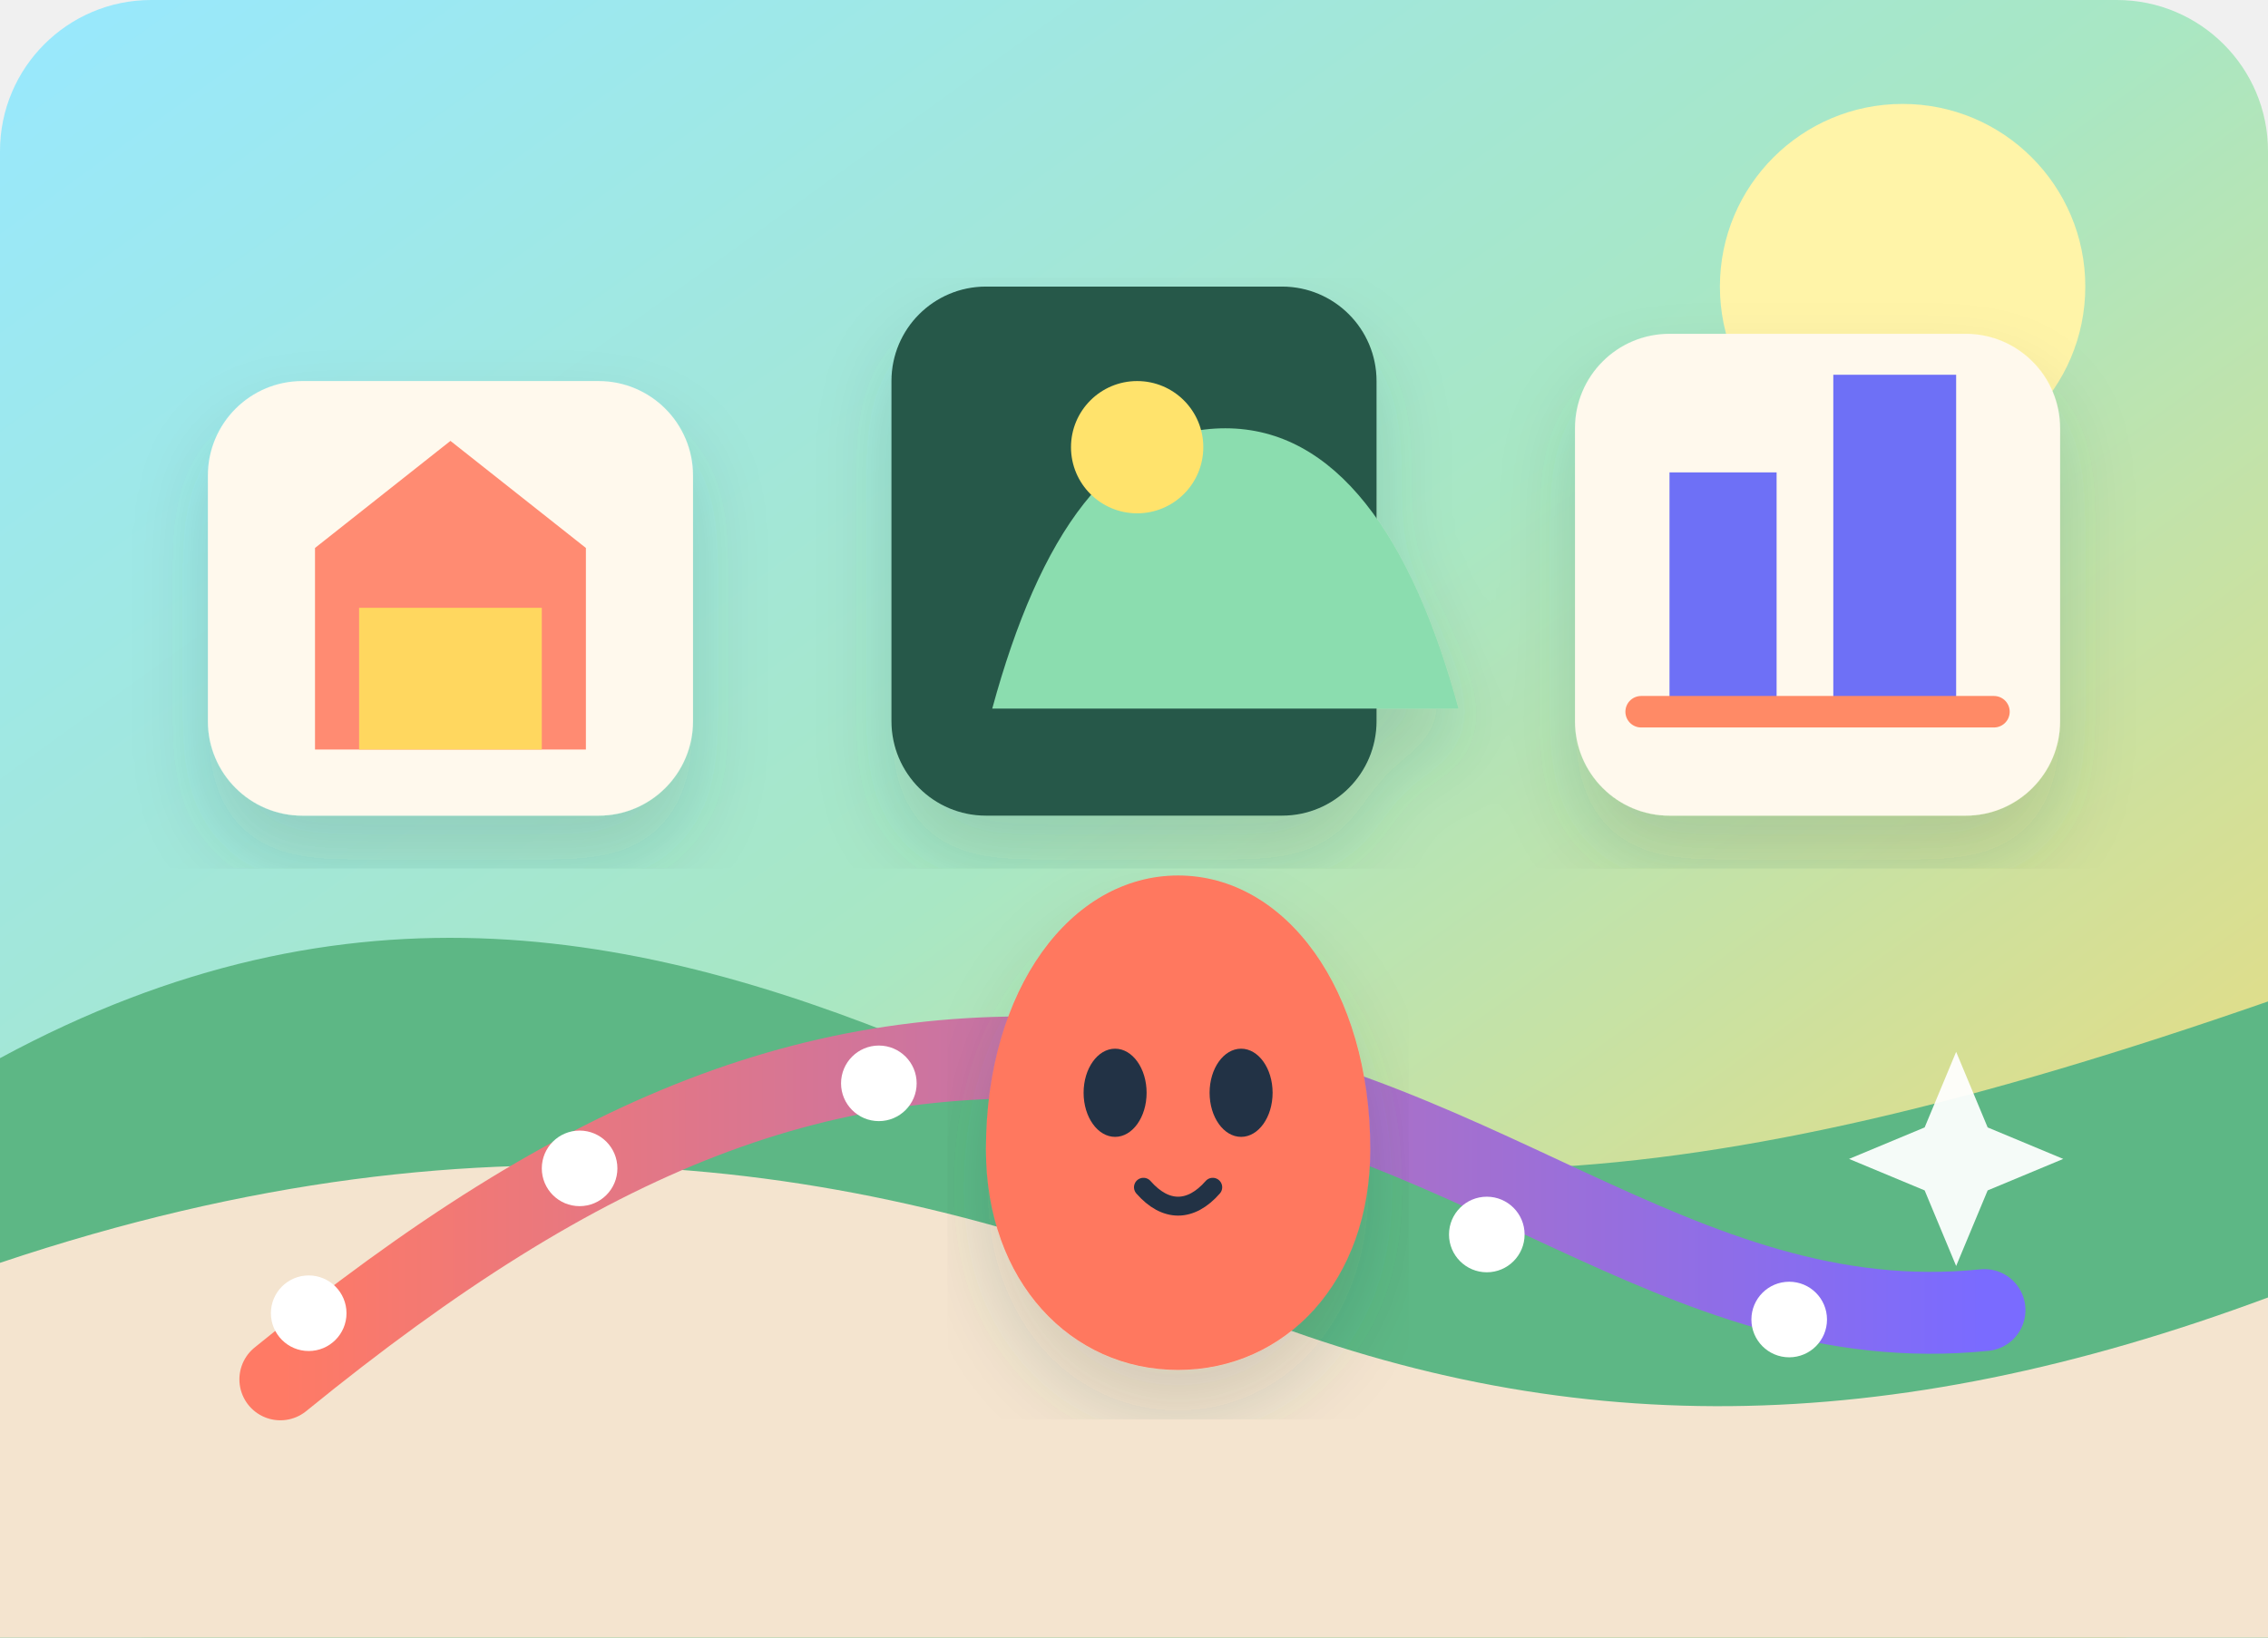
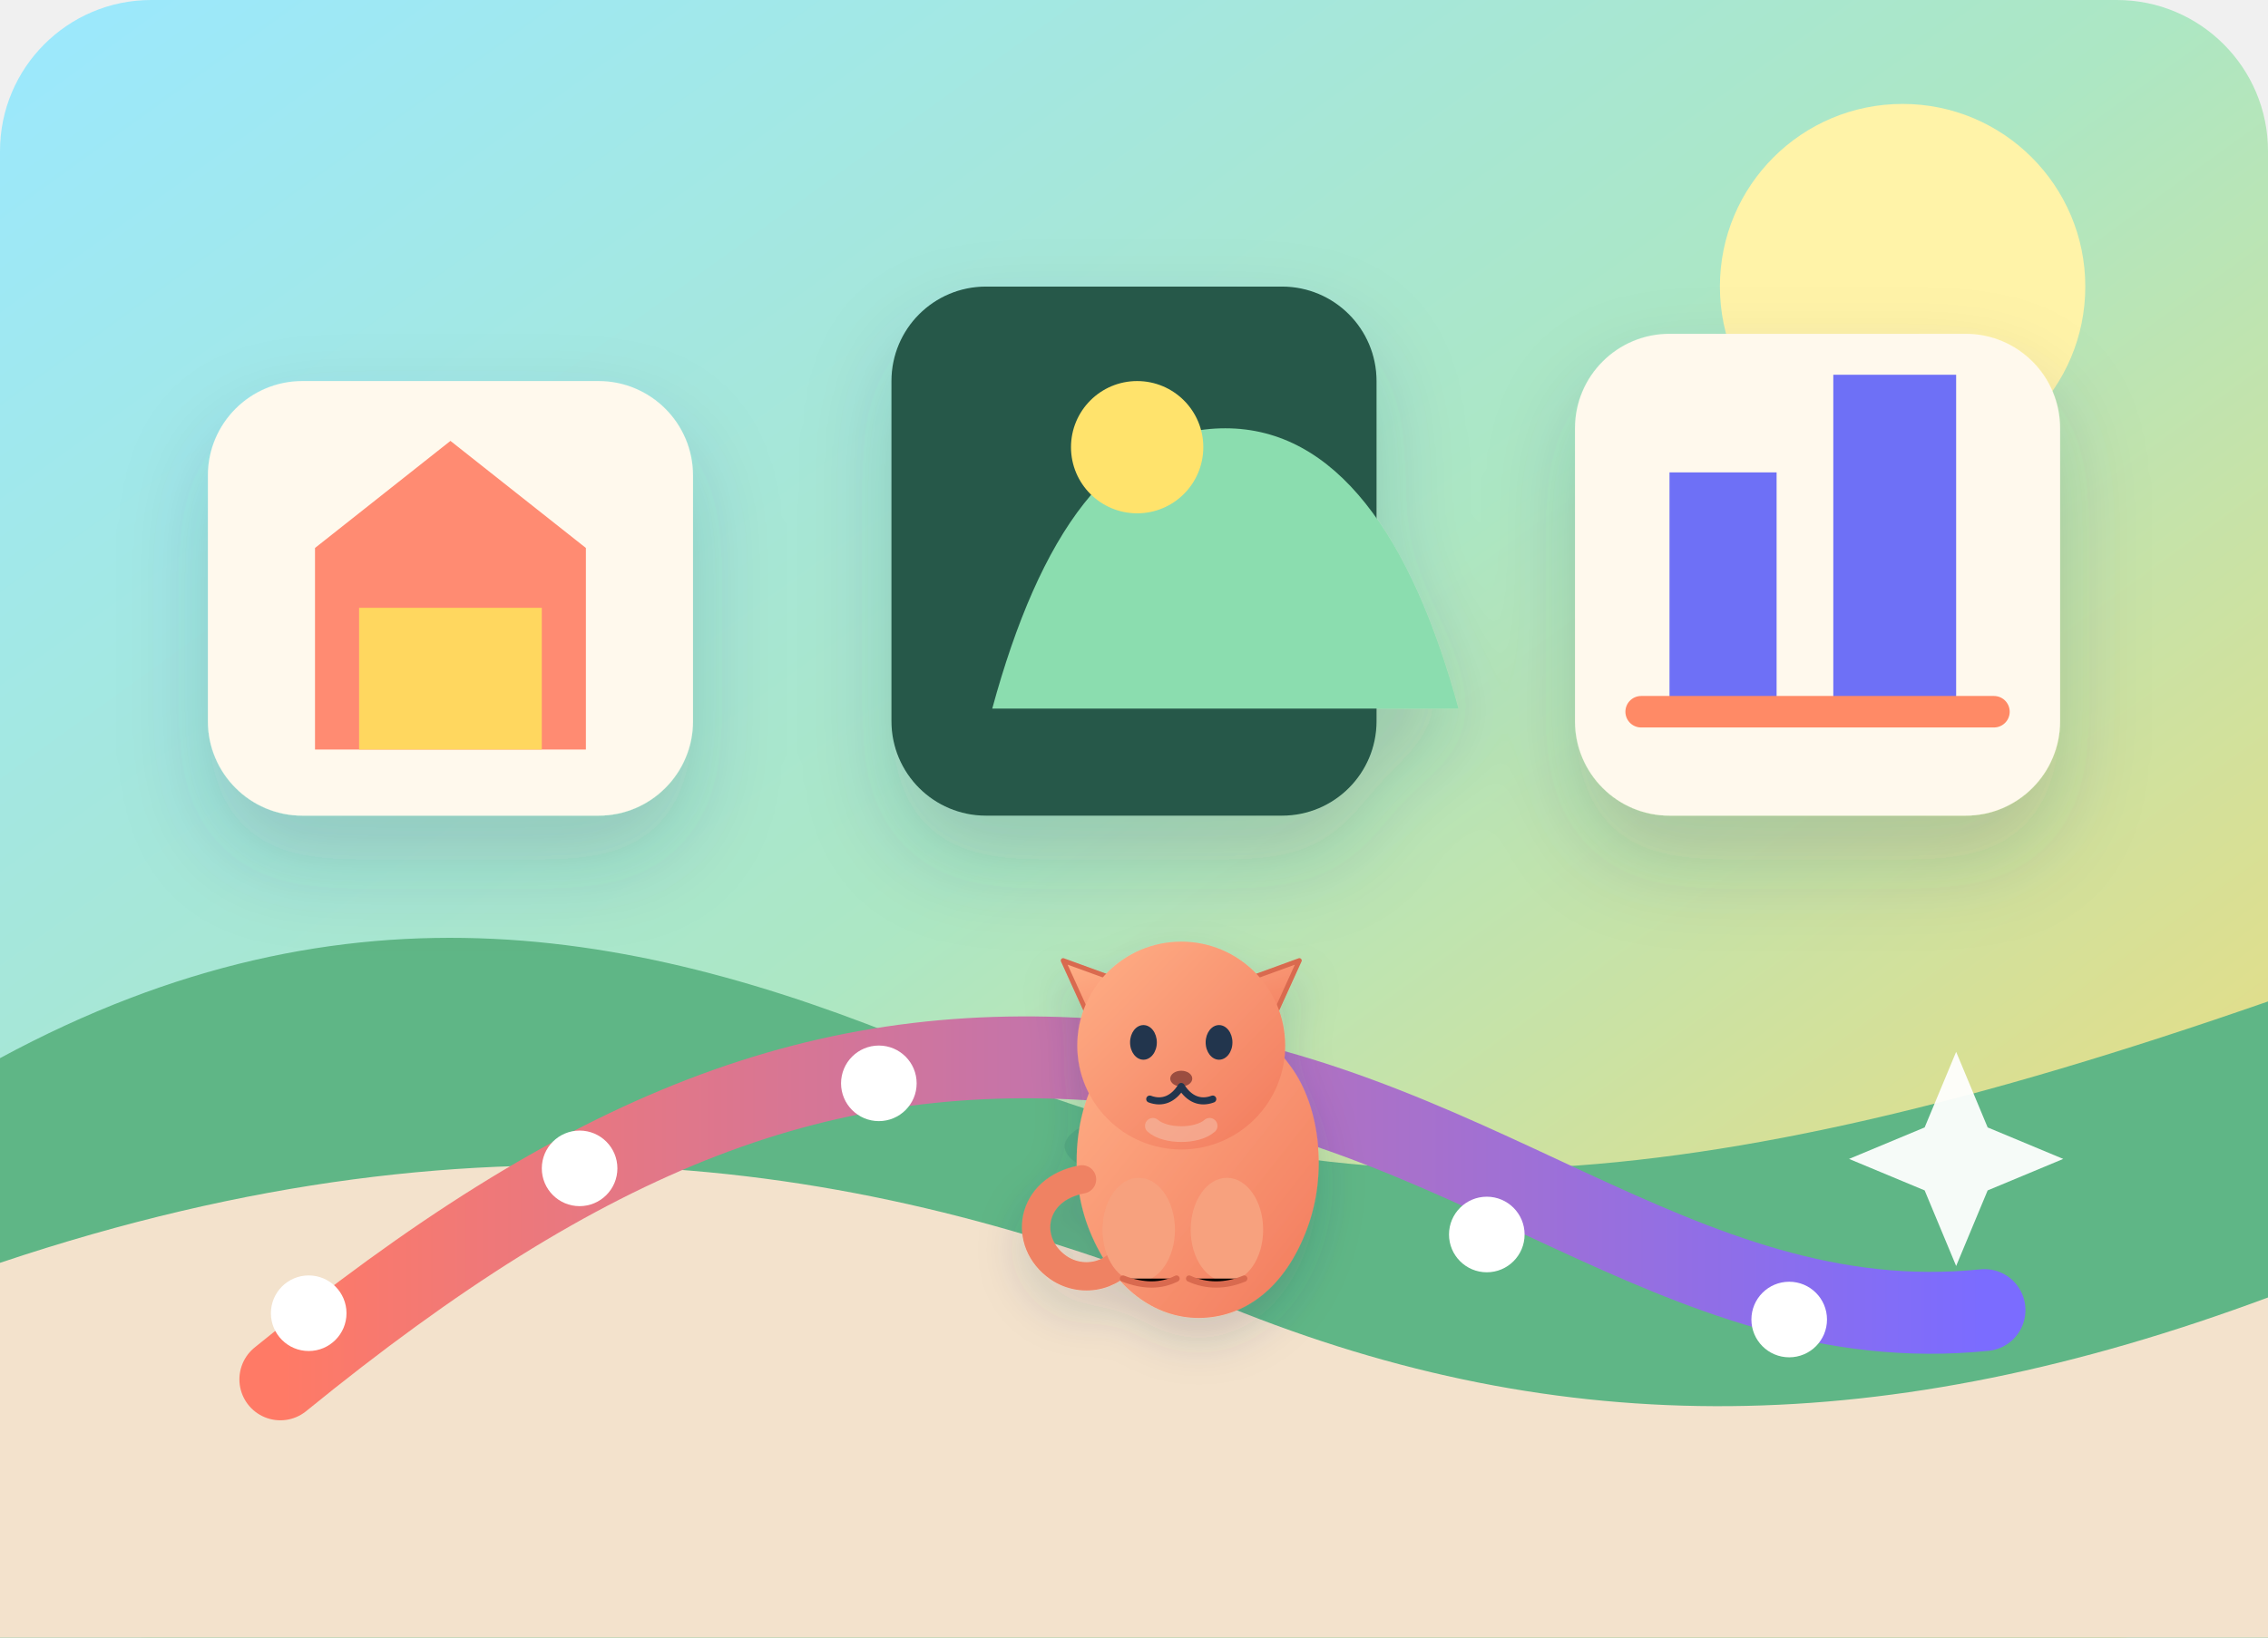
<svg xmlns="http://www.w3.org/2000/svg" viewBox="0 0 720 520" role="img" aria-labelledby="t">
  <defs>
+     <linearGradient id="fur" x1="0" y1="0" x2="1" y2="1">
+       <stop stop-color="#ffb087" />
+       <stop offset="1" stop-color="#f27a5d" />
+     </linearGradient>
+     <filter id="shadow" x="-30%" y="-30%" width="160%" height="160%">
+       <feDropShadow dx="0" dy="14" stdDeviation="14" flood-color="#223a5a" flood-opacity=".18" />
+     </filter>
    <linearGradient id="bg" x1="0" y1="0" x2="1" y2="1">
-       <stop stop-color="#98E8FF" />
-       <stop offset=".48" stop-color="#A8E7C4" />
-       <stop offset="1" stop-color="#FFD86A" />
+       <stop stop-color="#9be8ff" />
+       <stop offset=".48" stop-color="#ace7c4" />
+       <stop offset="1" stop-color="#ffd96b" />
    </linearGradient>
    <linearGradient id="road" x1="0" y1="0" x2="1" y2="0">
-       <stop stop-color="#FF7A65" />
-       <stop offset="1" stop-color="#7A6BFF" />
+       <stop stop-color="#ff7a66" />
+       <stop offset="1" stop-color="#7b6cff" />
    </linearGradient>
-     <filter id="s">
-       <feDropShadow dx="0" dy="14" stdDeviation="12" flood-color="#23473e" flood-opacity=".16" />
-     </filter>
  </defs>
  <rect width="720" height="520" rx="48" fill="url(#bg)" />
-   <circle cx="604" cy="91" r="58" fill="#FFF4A8" />
-   <path d="M0 336c111-60 206-41 302 0 123 53 234 46 418-18v202H0Z" fill="#5DB785" />
-   <path d="M0 401c158-53 280-31 390 14 106 43 209 42 330-3v108H0Z" fill="#F4E4CF" />
+   <circle cx="604" cy="91" r="58" fill="#fff3a8" />
+   <path d="M0 336c111-60 206-41 302 0 123 53 234 46 418-18v202H0Z" fill="#5fb686" />
+   <path d="M0 401c158-53 280-31 390 14 106 43 209 42 330-3v108H0Z" fill="#f3e2cc" />
  <path d="M89 438c97-79 172-109 265-101 113 10 178 89 276 79" fill="none" stroke="url(#road)" stroke-width="26" stroke-linecap="round" />
-   <g filter="url(#s)">
-     <rect x="66" y="121" width="154" height="138" rx="30" fill="#FFF9ED" />
-     <path d="M100 238V174l43-34 43 34v64" fill="#FF8B72" />
-     <path d="M114 238v-45h58v45" fill="#FFD75E" />
+   <g filter="url(#shadow)">
+     <rect x="66" y="121" width="154" height="138" rx="30" fill="#fff9ed" />
+     <path d="M100 238V174l43-34 43 34v64" fill="#ff8b72" />
+     <path d="M114 238v-45h58v45" fill="#ffd75e" />
    <rect x="283" y="91" width="154" height="168" rx="30" fill="#275949" />
-     <path d="M315 225c15-55 38-89 74-89 35 0 59 34 74 89" fill="#8BDDAF" />
-     <circle cx="361" cy="142" r="21" fill="#FFE36C" />
-     <rect x="500" y="106" width="154" height="153" rx="30" fill="#FFF9ED" />
-     <path d="M530 226v-76h34v76m18 0v-107h39v107" fill="#6E70F6" />
-     <path d="M521 226h112" stroke="#FF8A66" stroke-width="10" stroke-linecap="round" />
+     <path d="M315 225c15-55 38-89 74-89 35 0 59 34 74 89" fill="#8bddaf" />
+     <circle cx="361" cy="142" r="21" fill="#ffe36c" />
+     <rect x="500" y="106" width="154" height="153" rx="30" fill="#fff9ed" />
+     <path d="M530 226v-76h34v76m18 0v-107h39v107" fill="#6e70f6" />
+     <path d="M521 226h112" stroke="#ff8a66" stroke-width="10" stroke-linecap="round" />
  </g>
  <g fill="#fff">
    <circle cx="98" cy="417" r="12" />
    <circle cx="184" cy="371" r="12" />
    <circle cx="279" cy="344" r="12" />
    <circle cx="376" cy="353" r="12" />
    <circle cx="472" cy="392" r="12" />
    <circle cx="568" cy="419" r="12" />
  </g>
-   <g filter="url(#s)">
-     <path d="M313 365c0-51 27-87 61-87s61 36 61 87c0 42-27 70-61 70s-61-28-61-70Z" fill="#FF785F" />
-     <ellipse cx="354" cy="347" rx="10" ry="14" fill="#213244" />
-     <ellipse cx="394" cy="347" rx="10" ry="14" fill="#213244" />
-     <path d="M363 377c7 8 15 8 22 0" fill="none" stroke="#213244" stroke-width="6" stroke-linecap="round" />
+   <g transform="translate(375 319) scale(.50)">
+     <g id="cat" filter="url(#shadow)">
+       <ellipse cx="0" cy="90" rx="74" ry="24" fill="#20364d" opacity=".10" />
+       <path d="M-50 40c-18 26-22 70-8 104 15 37 42 55 69 55 29 0 55-19 69-57 13-35 8-77-10-102-17-24-39-35-60-35-23 0-45 12-60 35Z" fill="url(#fur)" />
+       <path d="M-55 16-75-28-31-12M55 16 75-28 31-12" fill="url(#fur)" stroke="#d96a4f" stroke-width="3" stroke-linejoin="round" />
+       <circle cx="0" cy="26" r="66" fill="url(#fur)" />
+       <ellipse cx="-24" cy="24" rx="8.5" ry="11" fill="#20364d" />
+       <ellipse cx="24" cy="24" rx="8.5" ry="11" fill="#20364d" />
+       <ellipse cx="0" cy="47" rx="7" ry="5" fill="#9b4e41" />
+       <path d="M0 52c-5 8-12 11-20 8m20-8c5 8 12 11 20 8" fill="none" stroke="#20364d" stroke-width="4.5" stroke-linecap="round" />
+       <path d="M-18 77c8 7 28 7 36 0" fill="none" stroke="#f5b79f" stroke-width="10" stroke-linecap="round" opacity=".65" />
+       <path d="M-63 111c-33 6-38 40-15 56 16 11 38 5 45-12" fill="none" stroke="#ef8264" stroke-width="18" stroke-linecap="round" />
+       <ellipse cx="-27" cy="143" rx="23" ry="33" fill="#f7a17e" />
+       <ellipse cx="29" cy="143" rx="23" ry="33" fill="#f7a17e" />
+       <path d="M-37 174c13 5 24 5 34 0m8 0c11 5 23 5 35 0" stroke="#d96a4f" stroke-width="4" stroke-linecap="round" />
+     </g>
  </g>
  <path d="M621 334l10 24 24 10-24 10-10 24-10-24-24-10 24-10Z" fill="#fff" opacity=".94" />
</svg>
